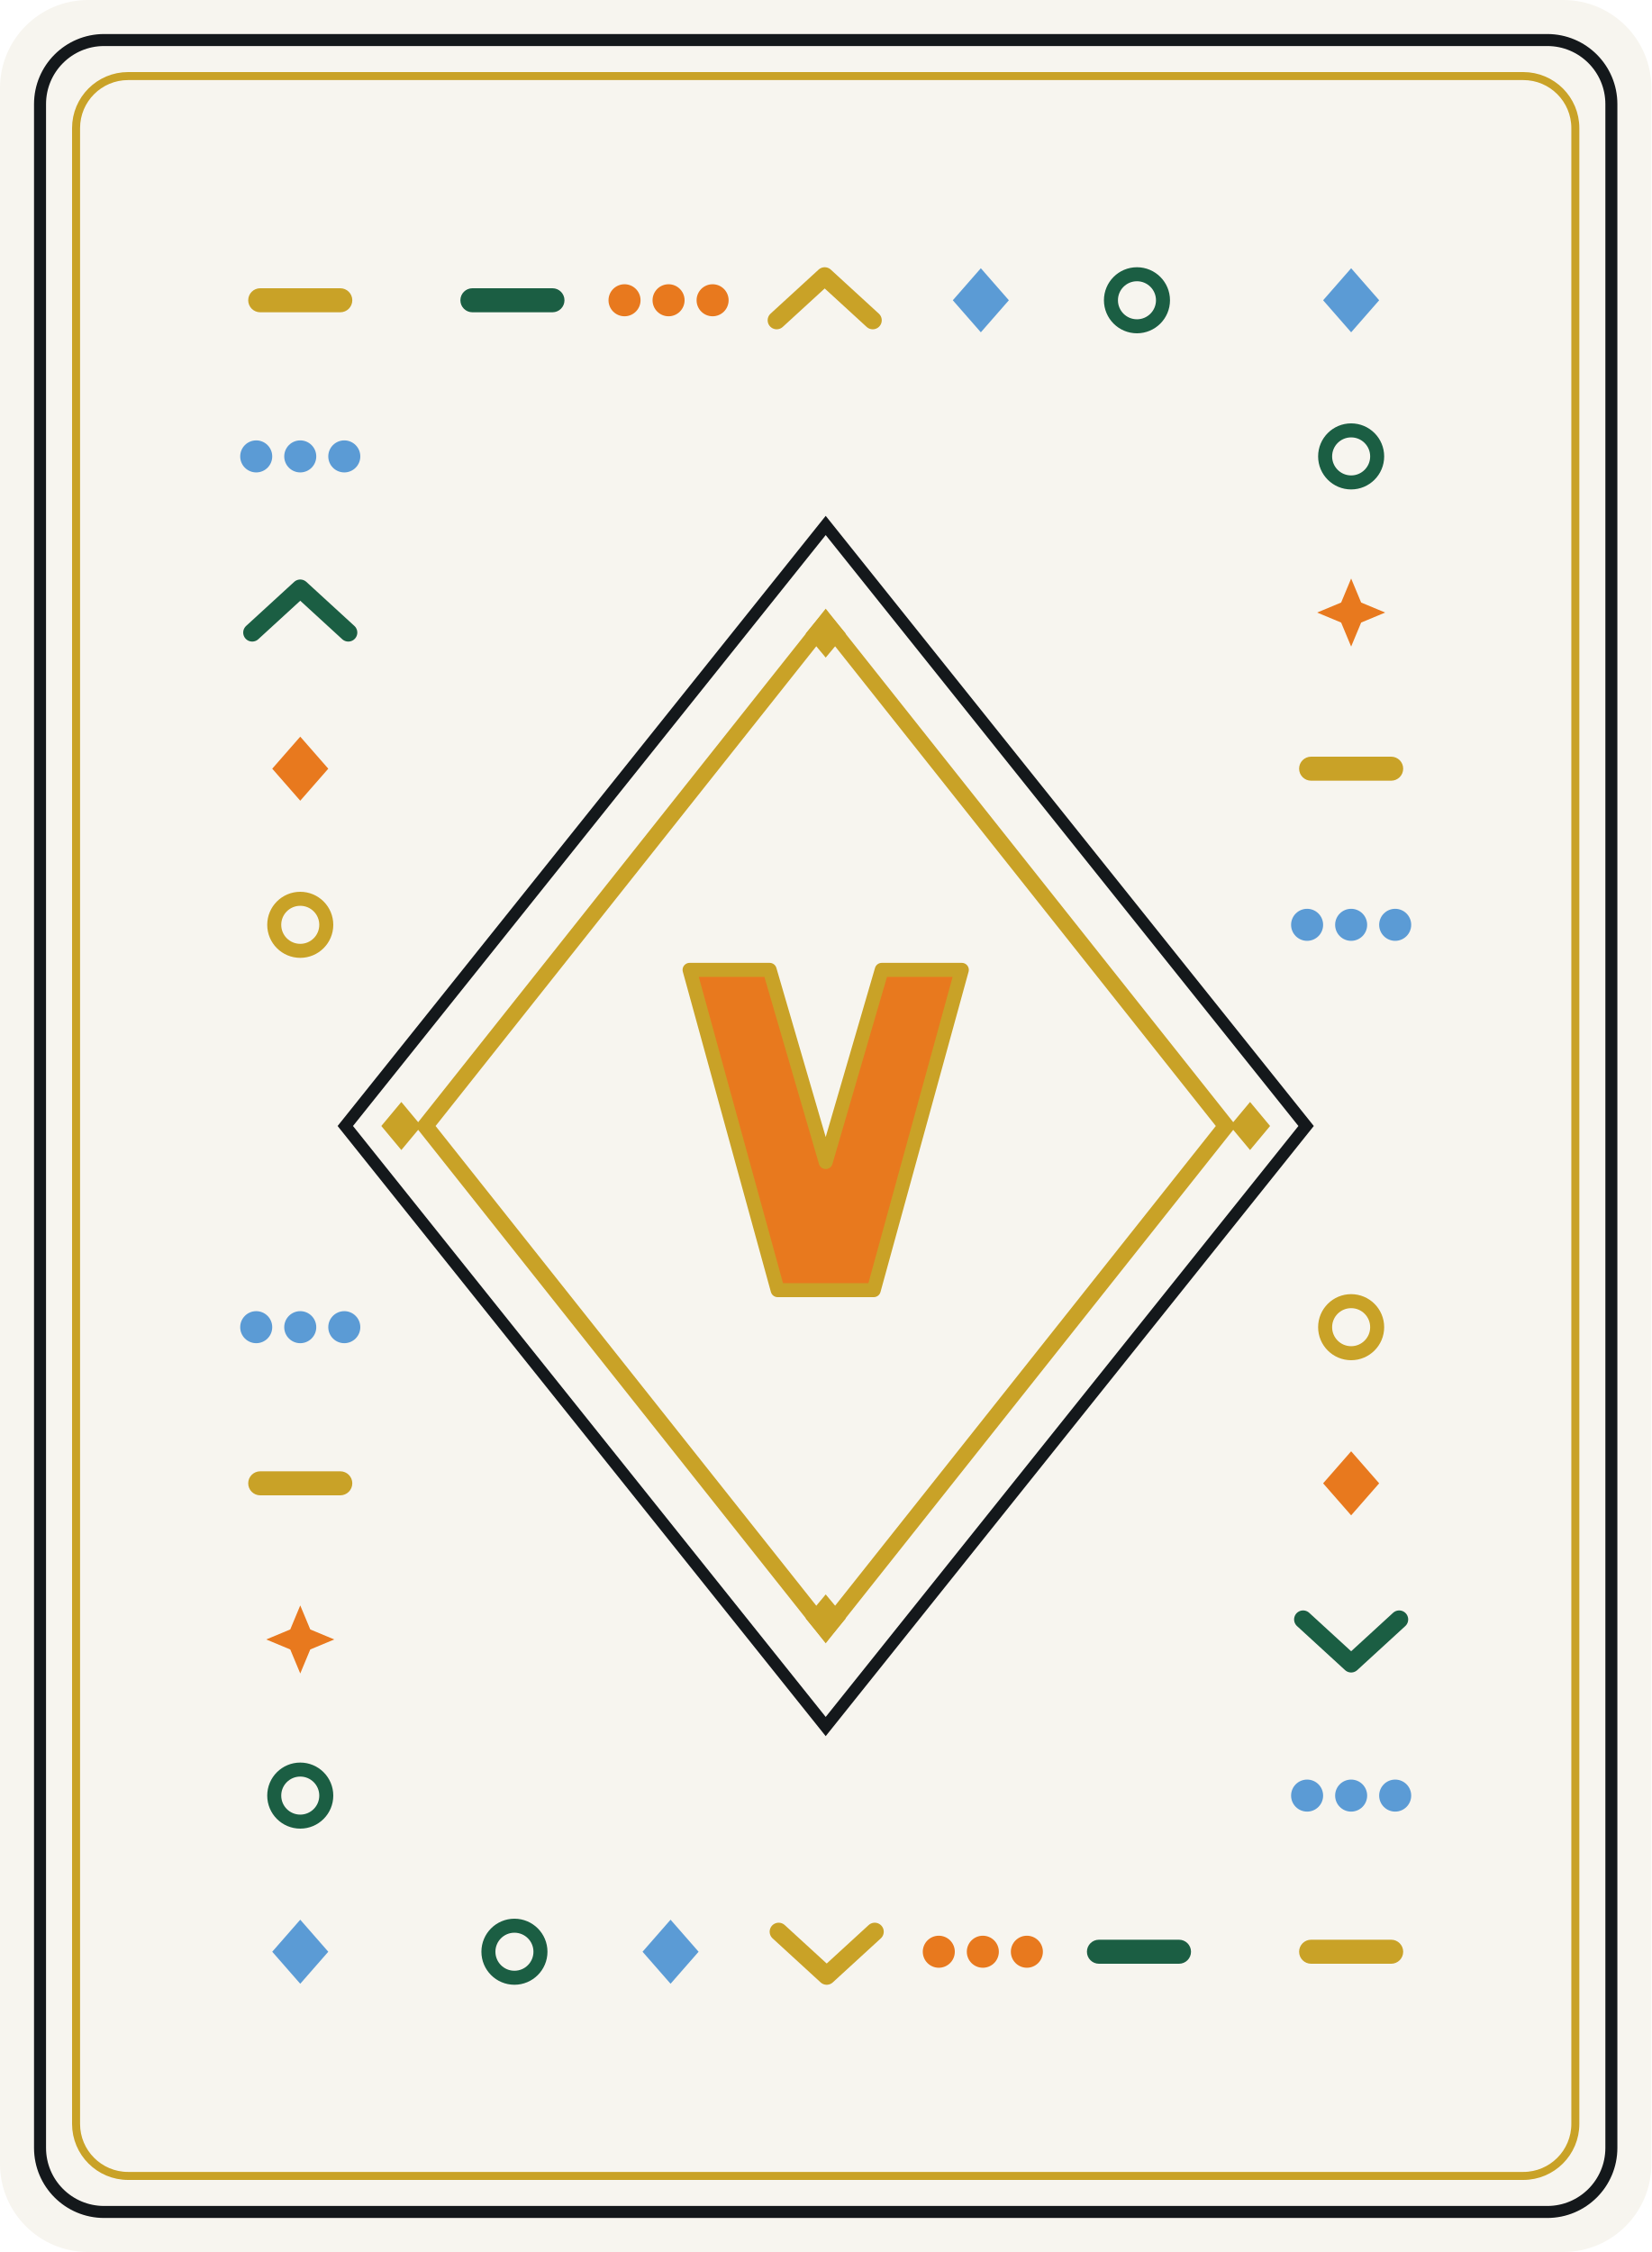
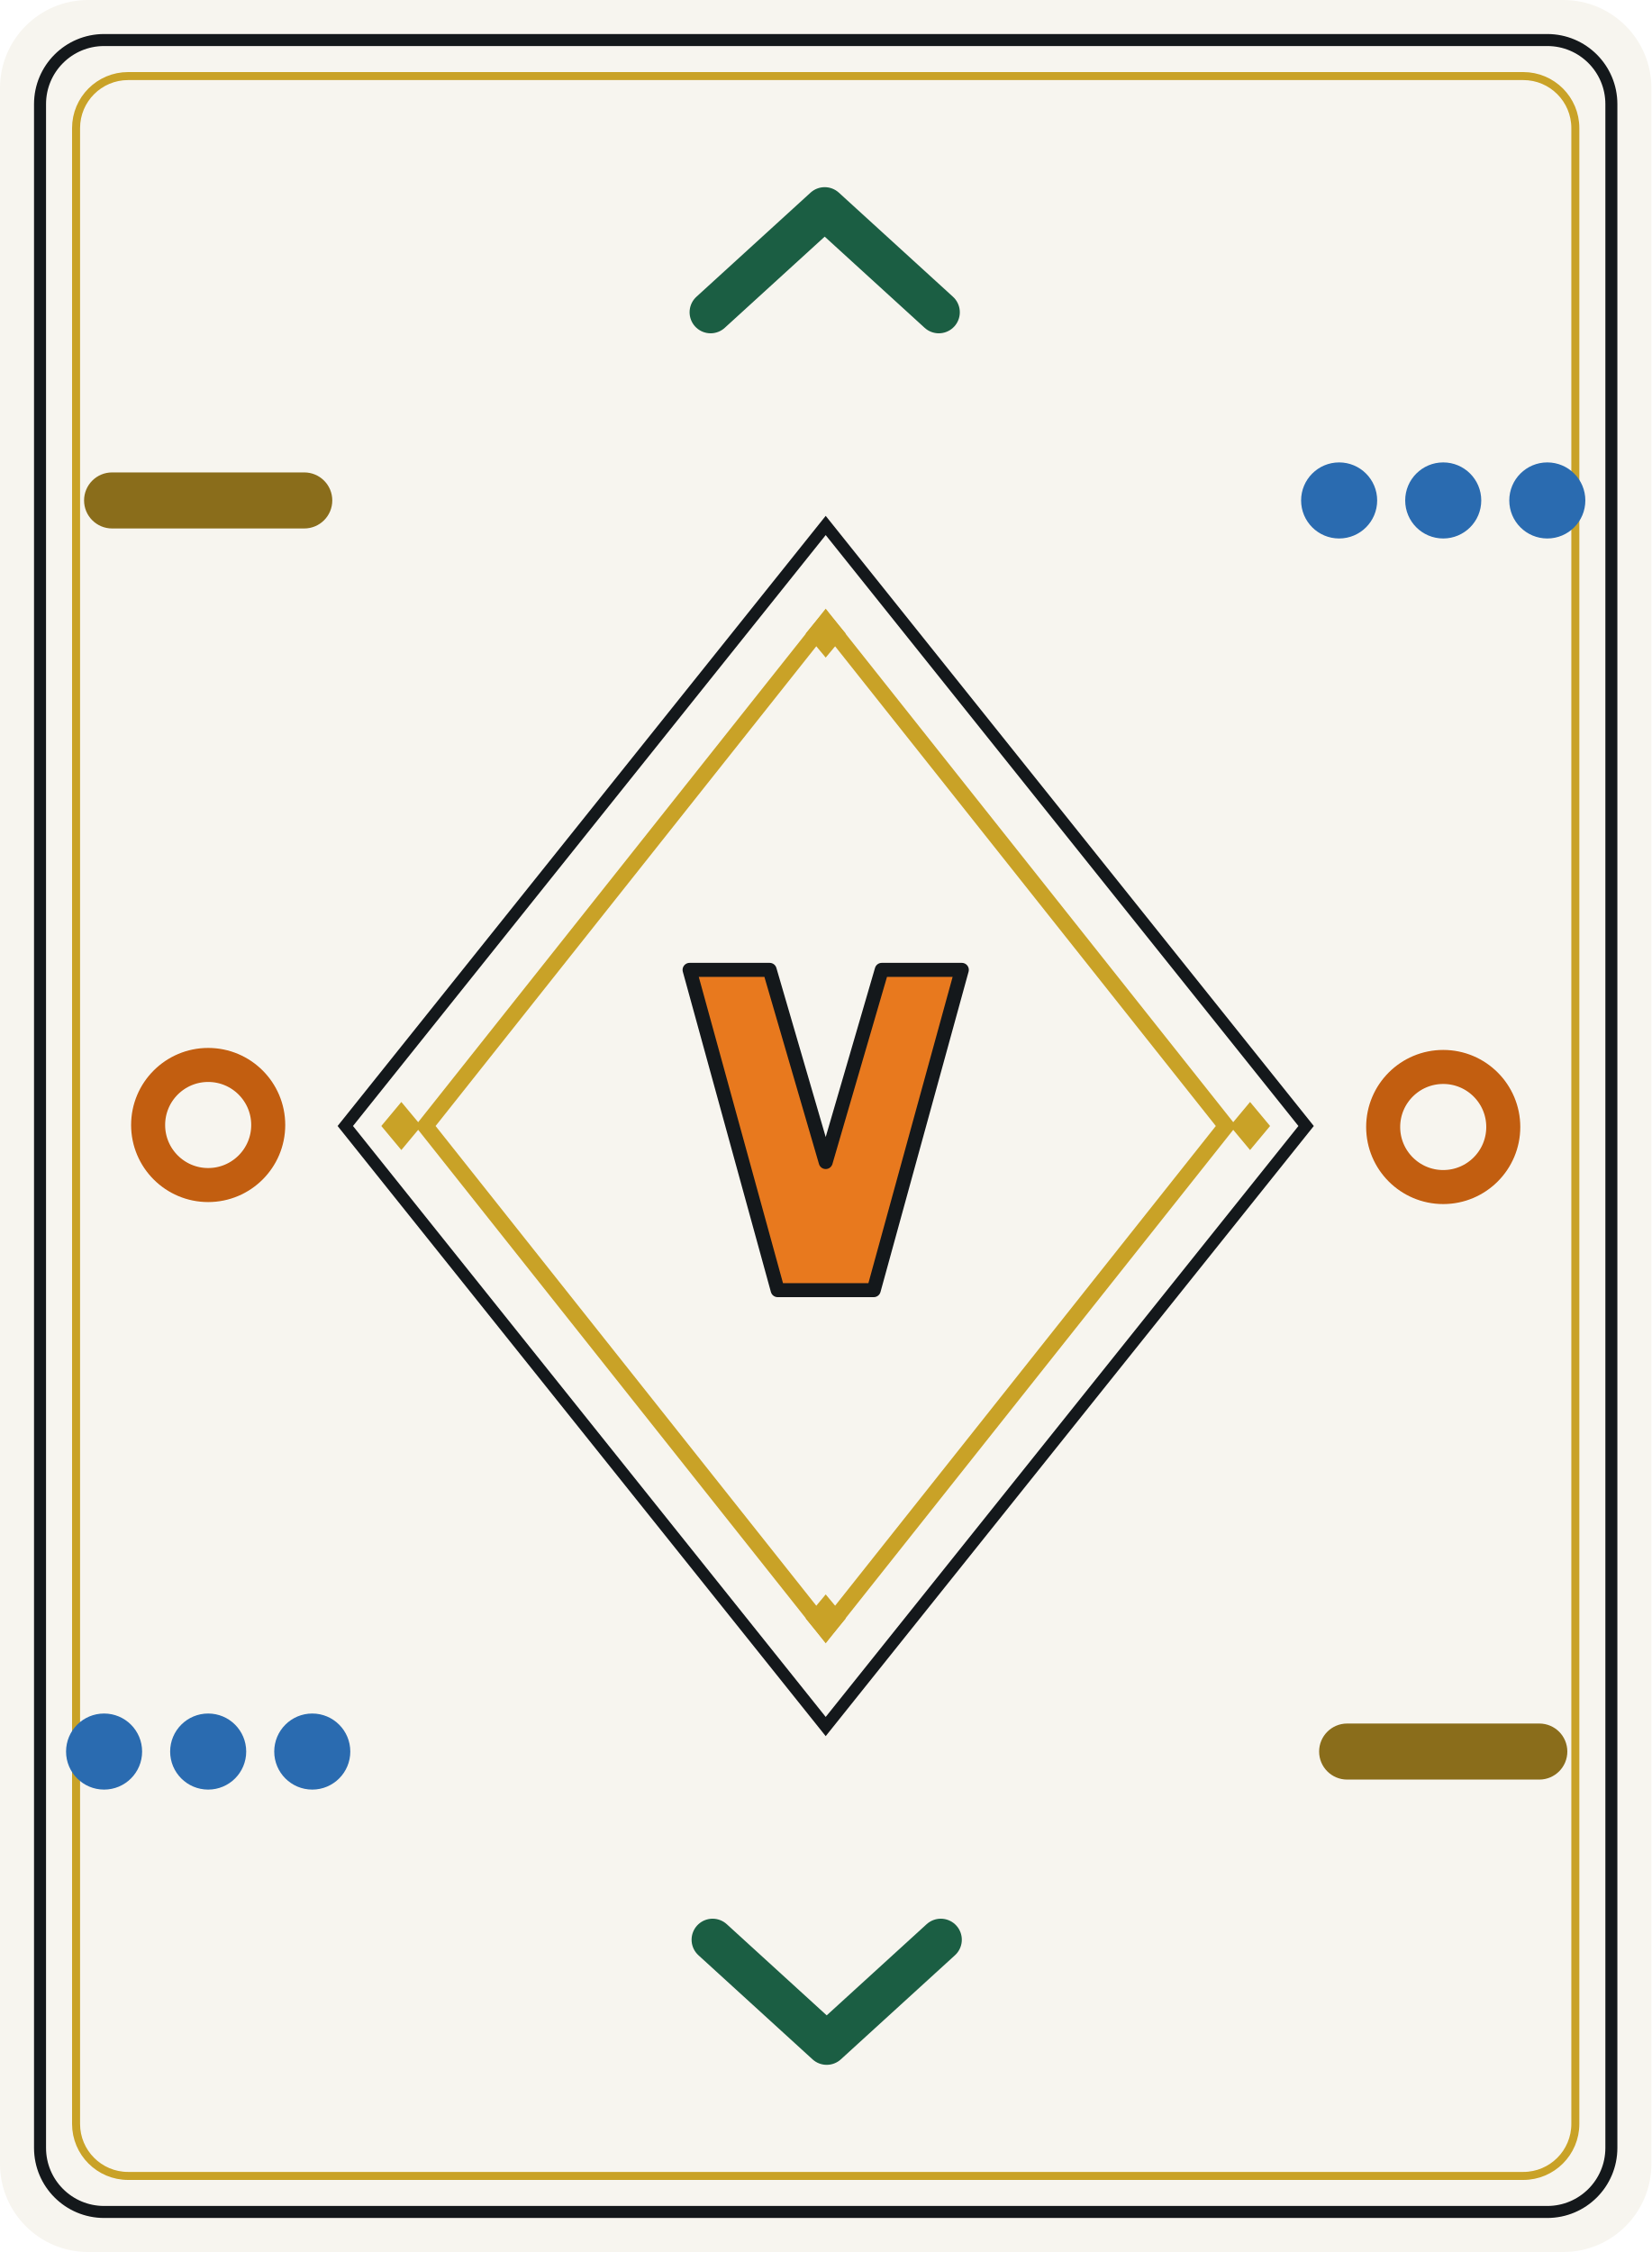
<svg xmlns="http://www.w3.org/2000/svg" viewBox="0 0 825 1125">
  <rect width="825" height="1125" rx="44" fill="#F7F5EF" />
  <rect x="20" y="20" width="785" height="1085" rx="32" fill="none" stroke="#14181B" stroke-width="6" />
  <rect x="38" y="38" width="749" height="1049" rx="26" fill="none" stroke="#C9A227" stroke-width="4" />
-   <rect x="124" y="144" width="52" height="12" rx="6" fill="#C9A227" />
-   <circle cx="128" cy="228" r="8" fill="#5B9BD5" />
-   <circle cx="150" cy="228" r="8" fill="#5B9BD5" />
-   <circle cx="172" cy="228" r="8" fill="#5B9BD5" />
-   <polyline points="126,316 150,294 174,316" fill="none" stroke="#1B5E43" stroke-width="9" stroke-linecap="round" stroke-linejoin="round" />
-   <path d="M 150,368 L 164,384 L 150,400 L 136,384 Z" fill="#E8791E" />
-   <circle cx="150" cy="462" r="13" fill="none" stroke="#C9A227" stroke-width="7" />
-   <path d="M 675,134 L 689,150 L 675,166 L 661,150 Z" fill="#5B9BD5" />
-   <circle cx="675" cy="228" r="13" fill="none" stroke="#1B5E43" stroke-width="7" />
-   <polygon points="675,289 680,301 692,306 680,311 675,323 670,311 658,306 670,301" fill="#E8791E" />
-   <rect x="649" y="378" width="52" height="12" rx="6" fill="#C9A227" />
-   <circle cx="653" cy="462" r="8" fill="#5B9BD5" />
-   <circle cx="675" cy="462" r="8" fill="#5B9BD5" />
-   <circle cx="697" cy="462" r="8" fill="#5B9BD5" />
-   <rect x="230" y="144" width="52" height="12" rx="6" fill="#1B5E43" />
-   <circle cx="312" cy="150" r="8" fill="#E8791E" />
-   <circle cx="334" cy="150" r="8" fill="#E8791E" />
-   <circle cx="356" cy="150" r="8" fill="#E8791E" />
-   <polyline points="388,160 412,138 436,160" fill="none" stroke="#C9A227" stroke-width="9" stroke-linecap="round" stroke-linejoin="round" />
-   <path d="M 490,134 L 504,150 L 490,166 L 476,150 Z" fill="#5B9BD5" />
-   <circle cx="568" cy="150" r="13" fill="none" stroke="#1B5E43" stroke-width="7" />
+   <rect x="42" y="236" width="124" height="28" rx="14" fill="#8A6D1B" />
+   <circle cx="669" cy="250" r="19" fill="#2A6BB0" />
+   <circle cx="721" cy="250" r="19" fill="#2A6BB0" />
+   <circle cx="773" cy="250" r="19" fill="#2A6BB0" />
+   <polyline points="355,156 412,104 469,156" fill="none" stroke="#1B5E43" stroke-width="21" stroke-linecap="round" stroke-linejoin="round" />
+   <circle cx="104" cy="562" r="30" fill="none" stroke="#C25E10" stroke-width="17" />
  <g transform="rotate(180 412.5 562.5)">
-     <rect x="124" y="144" width="52" height="12" rx="6" fill="#C9A227" />
-     <circle cx="128" cy="228" r="8" fill="#5B9BD5" />
-     <circle cx="150" cy="228" r="8" fill="#5B9BD5" />
-     <circle cx="172" cy="228" r="8" fill="#5B9BD5" />
-     <polyline points="126,316 150,294 174,316" fill="none" stroke="#1B5E43" stroke-width="9" stroke-linecap="round" stroke-linejoin="round" />
-     <path d="M 150,368 L 164,384 L 150,400 L 136,384 Z" fill="#E8791E" />
-     <circle cx="150" cy="462" r="13" fill="none" stroke="#C9A227" stroke-width="7" />
-     <path d="M 675,134 L 689,150 L 675,166 L 661,150 Z" fill="#5B9BD5" />
-     <circle cx="675" cy="228" r="13" fill="none" stroke="#1B5E43" stroke-width="7" />
-     <polygon points="675,289 680,301 692,306 680,311 675,323 670,311 658,306 670,301" fill="#E8791E" />
-     <rect x="649" y="378" width="52" height="12" rx="6" fill="#C9A227" />
-     <circle cx="653" cy="462" r="8" fill="#5B9BD5" />
-     <circle cx="675" cy="462" r="8" fill="#5B9BD5" />
-     <circle cx="697" cy="462" r="8" fill="#5B9BD5" />
-     <rect x="230" y="144" width="52" height="12" rx="6" fill="#1B5E43" />
-     <circle cx="312" cy="150" r="8" fill="#E8791E" />
-     <circle cx="334" cy="150" r="8" fill="#E8791E" />
-     <circle cx="356" cy="150" r="8" fill="#E8791E" />
-     <polyline points="388,160 412,138 436,160" fill="none" stroke="#C9A227" stroke-width="9" stroke-linecap="round" stroke-linejoin="round" />
-     <path d="M 490,134 L 504,150 L 490,166 L 476,150 Z" fill="#5B9BD5" />
-     <circle cx="568" cy="150" r="13" fill="none" stroke="#1B5E43" stroke-width="7" />
+     <rect x="42" y="236" width="124" height="28" rx="14" fill="#8A6D1B" />
+     <circle cx="669" cy="250" r="19" fill="#2A6BB0" />
+     <circle cx="721" cy="250" r="19" fill="#2A6BB0" />
+     <circle cx="773" cy="250" r="19" fill="#2A6BB0" />
+     <polyline points="355,156 412,104 469,156" fill="none" stroke="#1B5E43" stroke-width="21" stroke-linecap="round" stroke-linejoin="round" />
+     <circle cx="104" cy="562" r="30" fill="none" stroke="#C25E10" stroke-width="17" />
  </g>
  <path d="M 412.5,262.5 L 652.5,562.5 L 412.5,862.5 L 172.5,562.5 Z" fill="none" stroke="#14181B" stroke-width="6" />
  <path d="M 412.5,310.5 L 612.5,562.5 L 412.5,814.5 L 212.5,562.5 Z" fill="none" stroke="#C9A227" stroke-width="8" />
  <path d="M 412.5,304.5 L 422.5,316.5 L 412.5,328.5 L 402.5,316.5 Z" fill="#C9A227" />
  <path d="M 412.5,796.5 L 422.5,808.5 L 412.5,820.5 L 402.5,808.5 Z" fill="#C9A227" />
  <path d="M 200.5,550.5 L 210.5,562.5 L 200.5,574.5 L 190.5,562.5 Z" fill="#C9A227" />
  <path d="M 624.5,550.5 L 634.5,562.5 L 624.5,574.5 L 614.5,562.5 Z" fill="#C9A227" />
-   <path d="M 344.5,484.5 L 384.5,484.5 L 412.5,580.5 L 440.5,484.5 L 480.5,484.5 L 436.5,644.5 L 388.5,644.5 Z" fill="#E8791E" stroke="#C9A227" stroke-width="7" stroke-linejoin="round" />
+   <path d="M 344.5,484.5 L 384.5,484.5 L 412.5,580.5 L 440.5,484.5 L 480.5,484.5 L 436.5,644.5 L 388.5,644.5 Z" fill="#E8791E" stroke="#14181B" stroke-width="7" stroke-linejoin="round" />
</svg>
